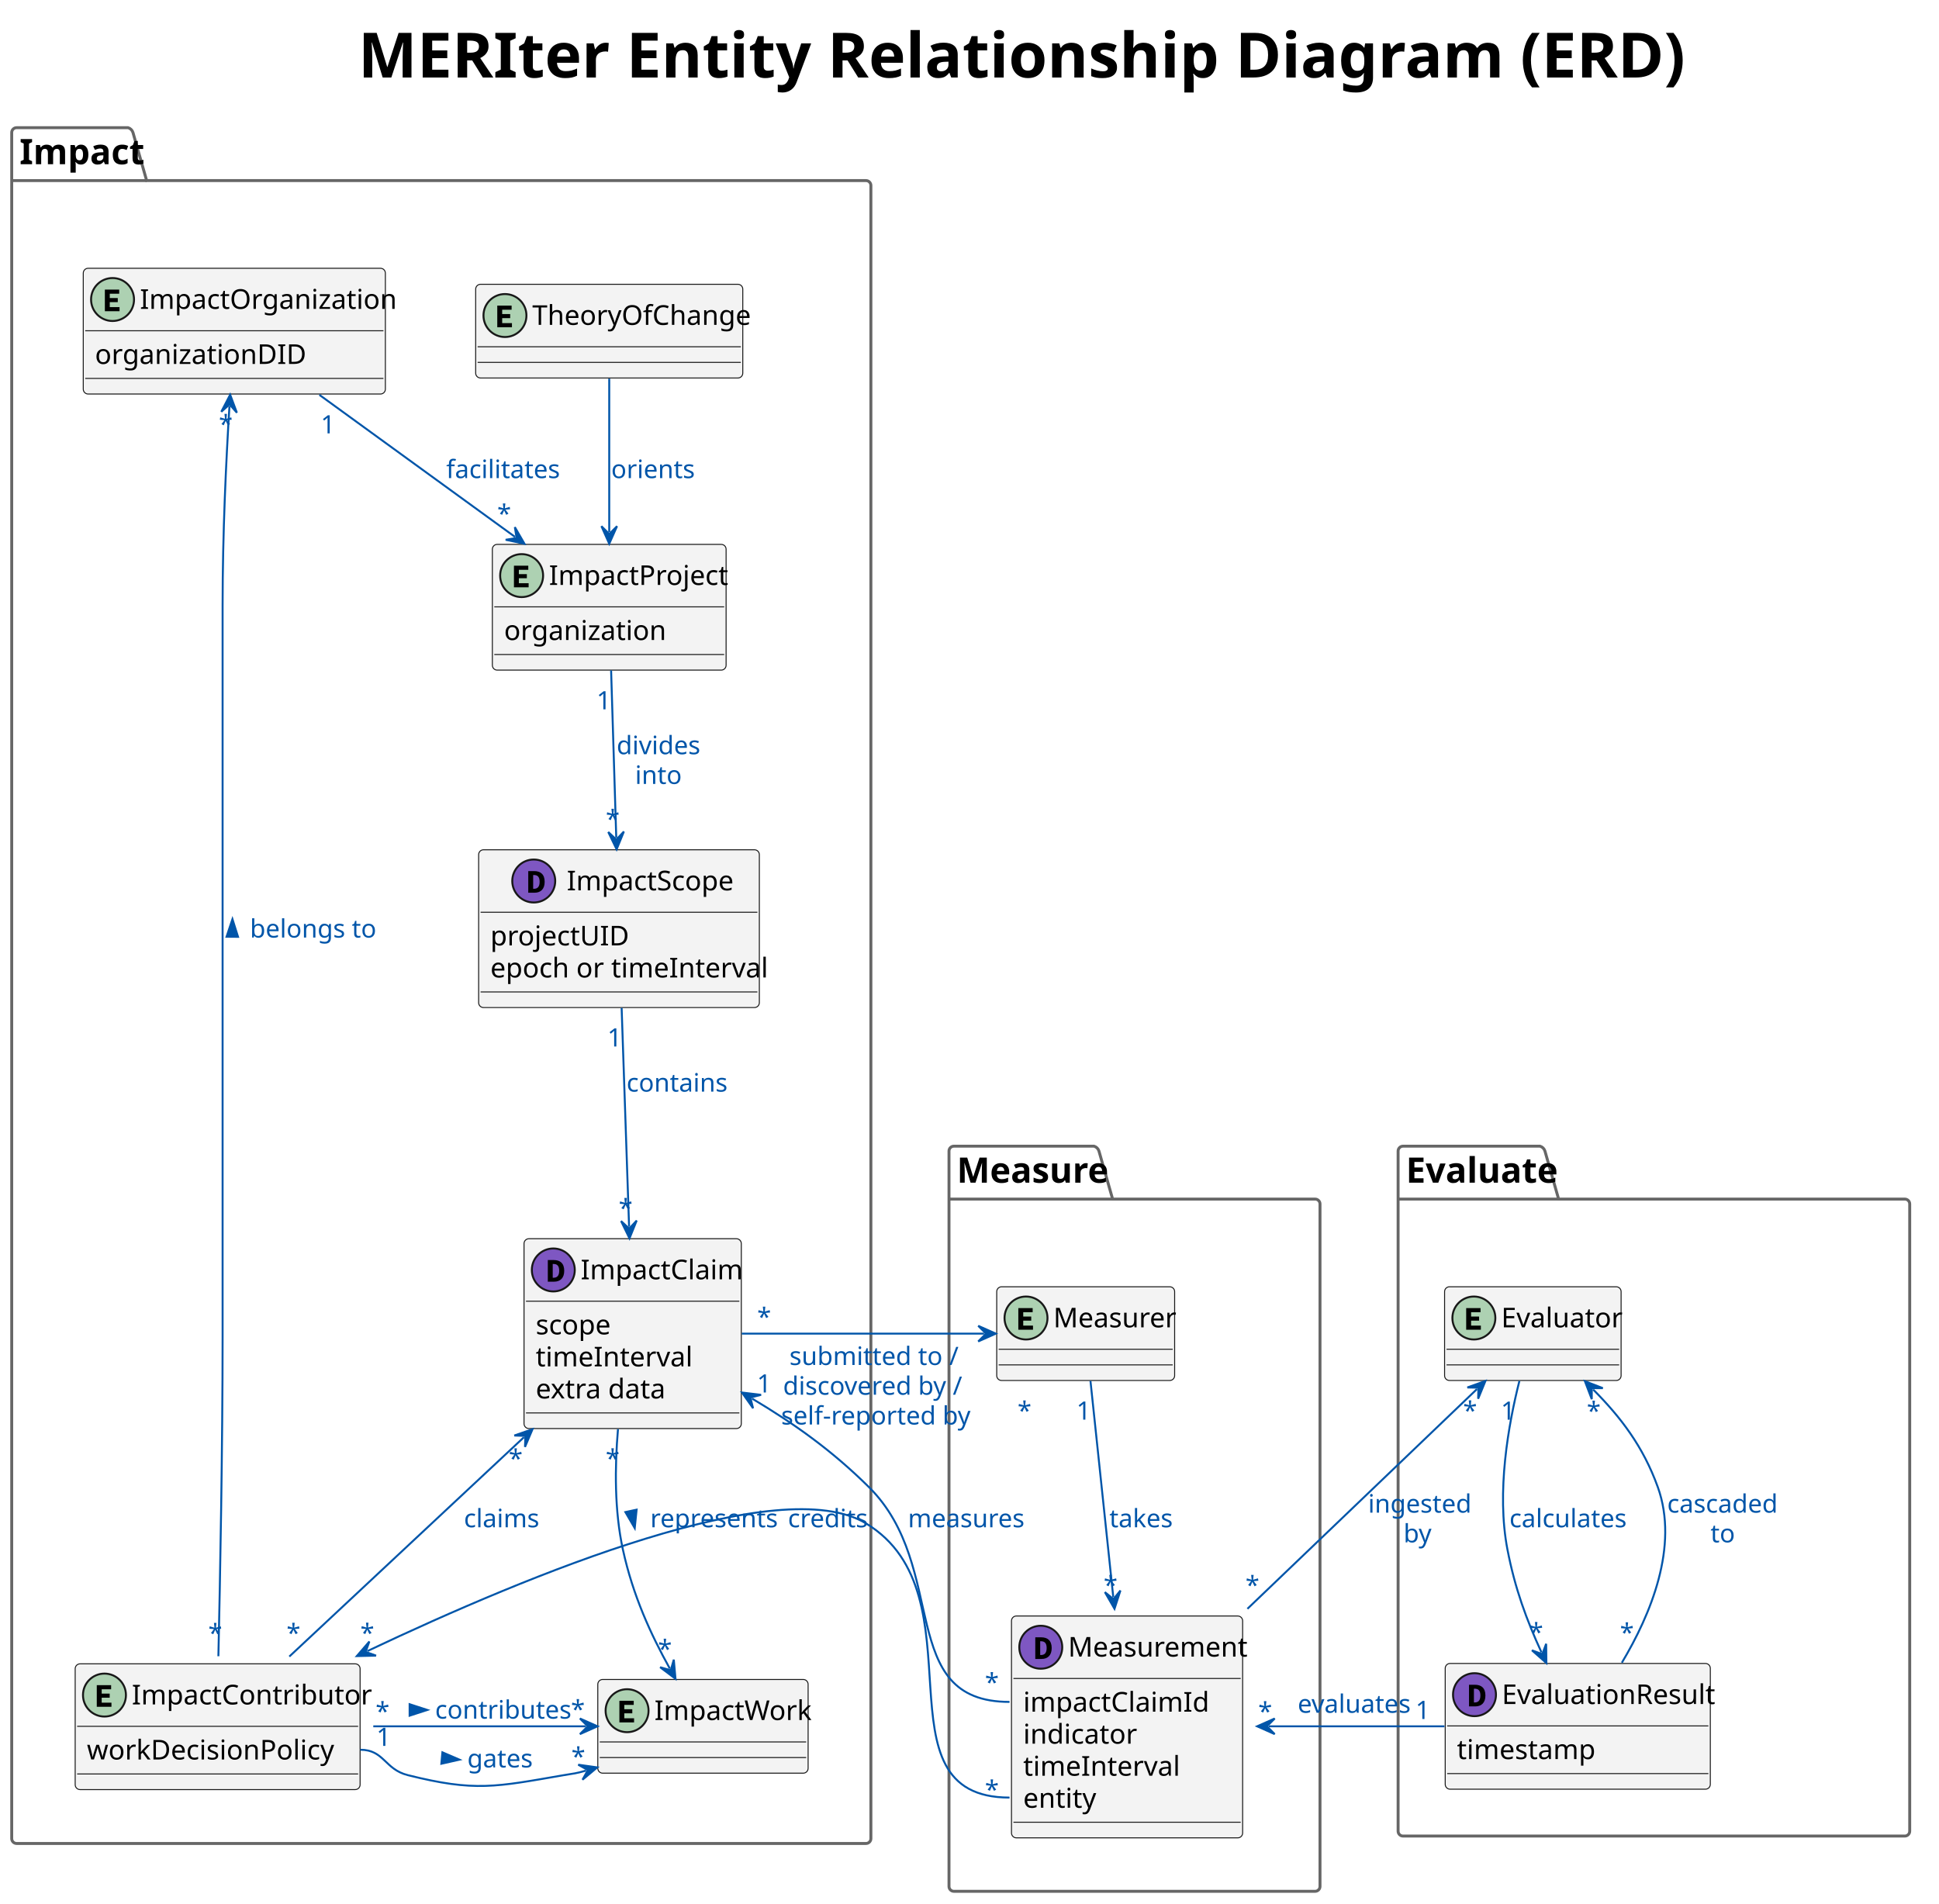
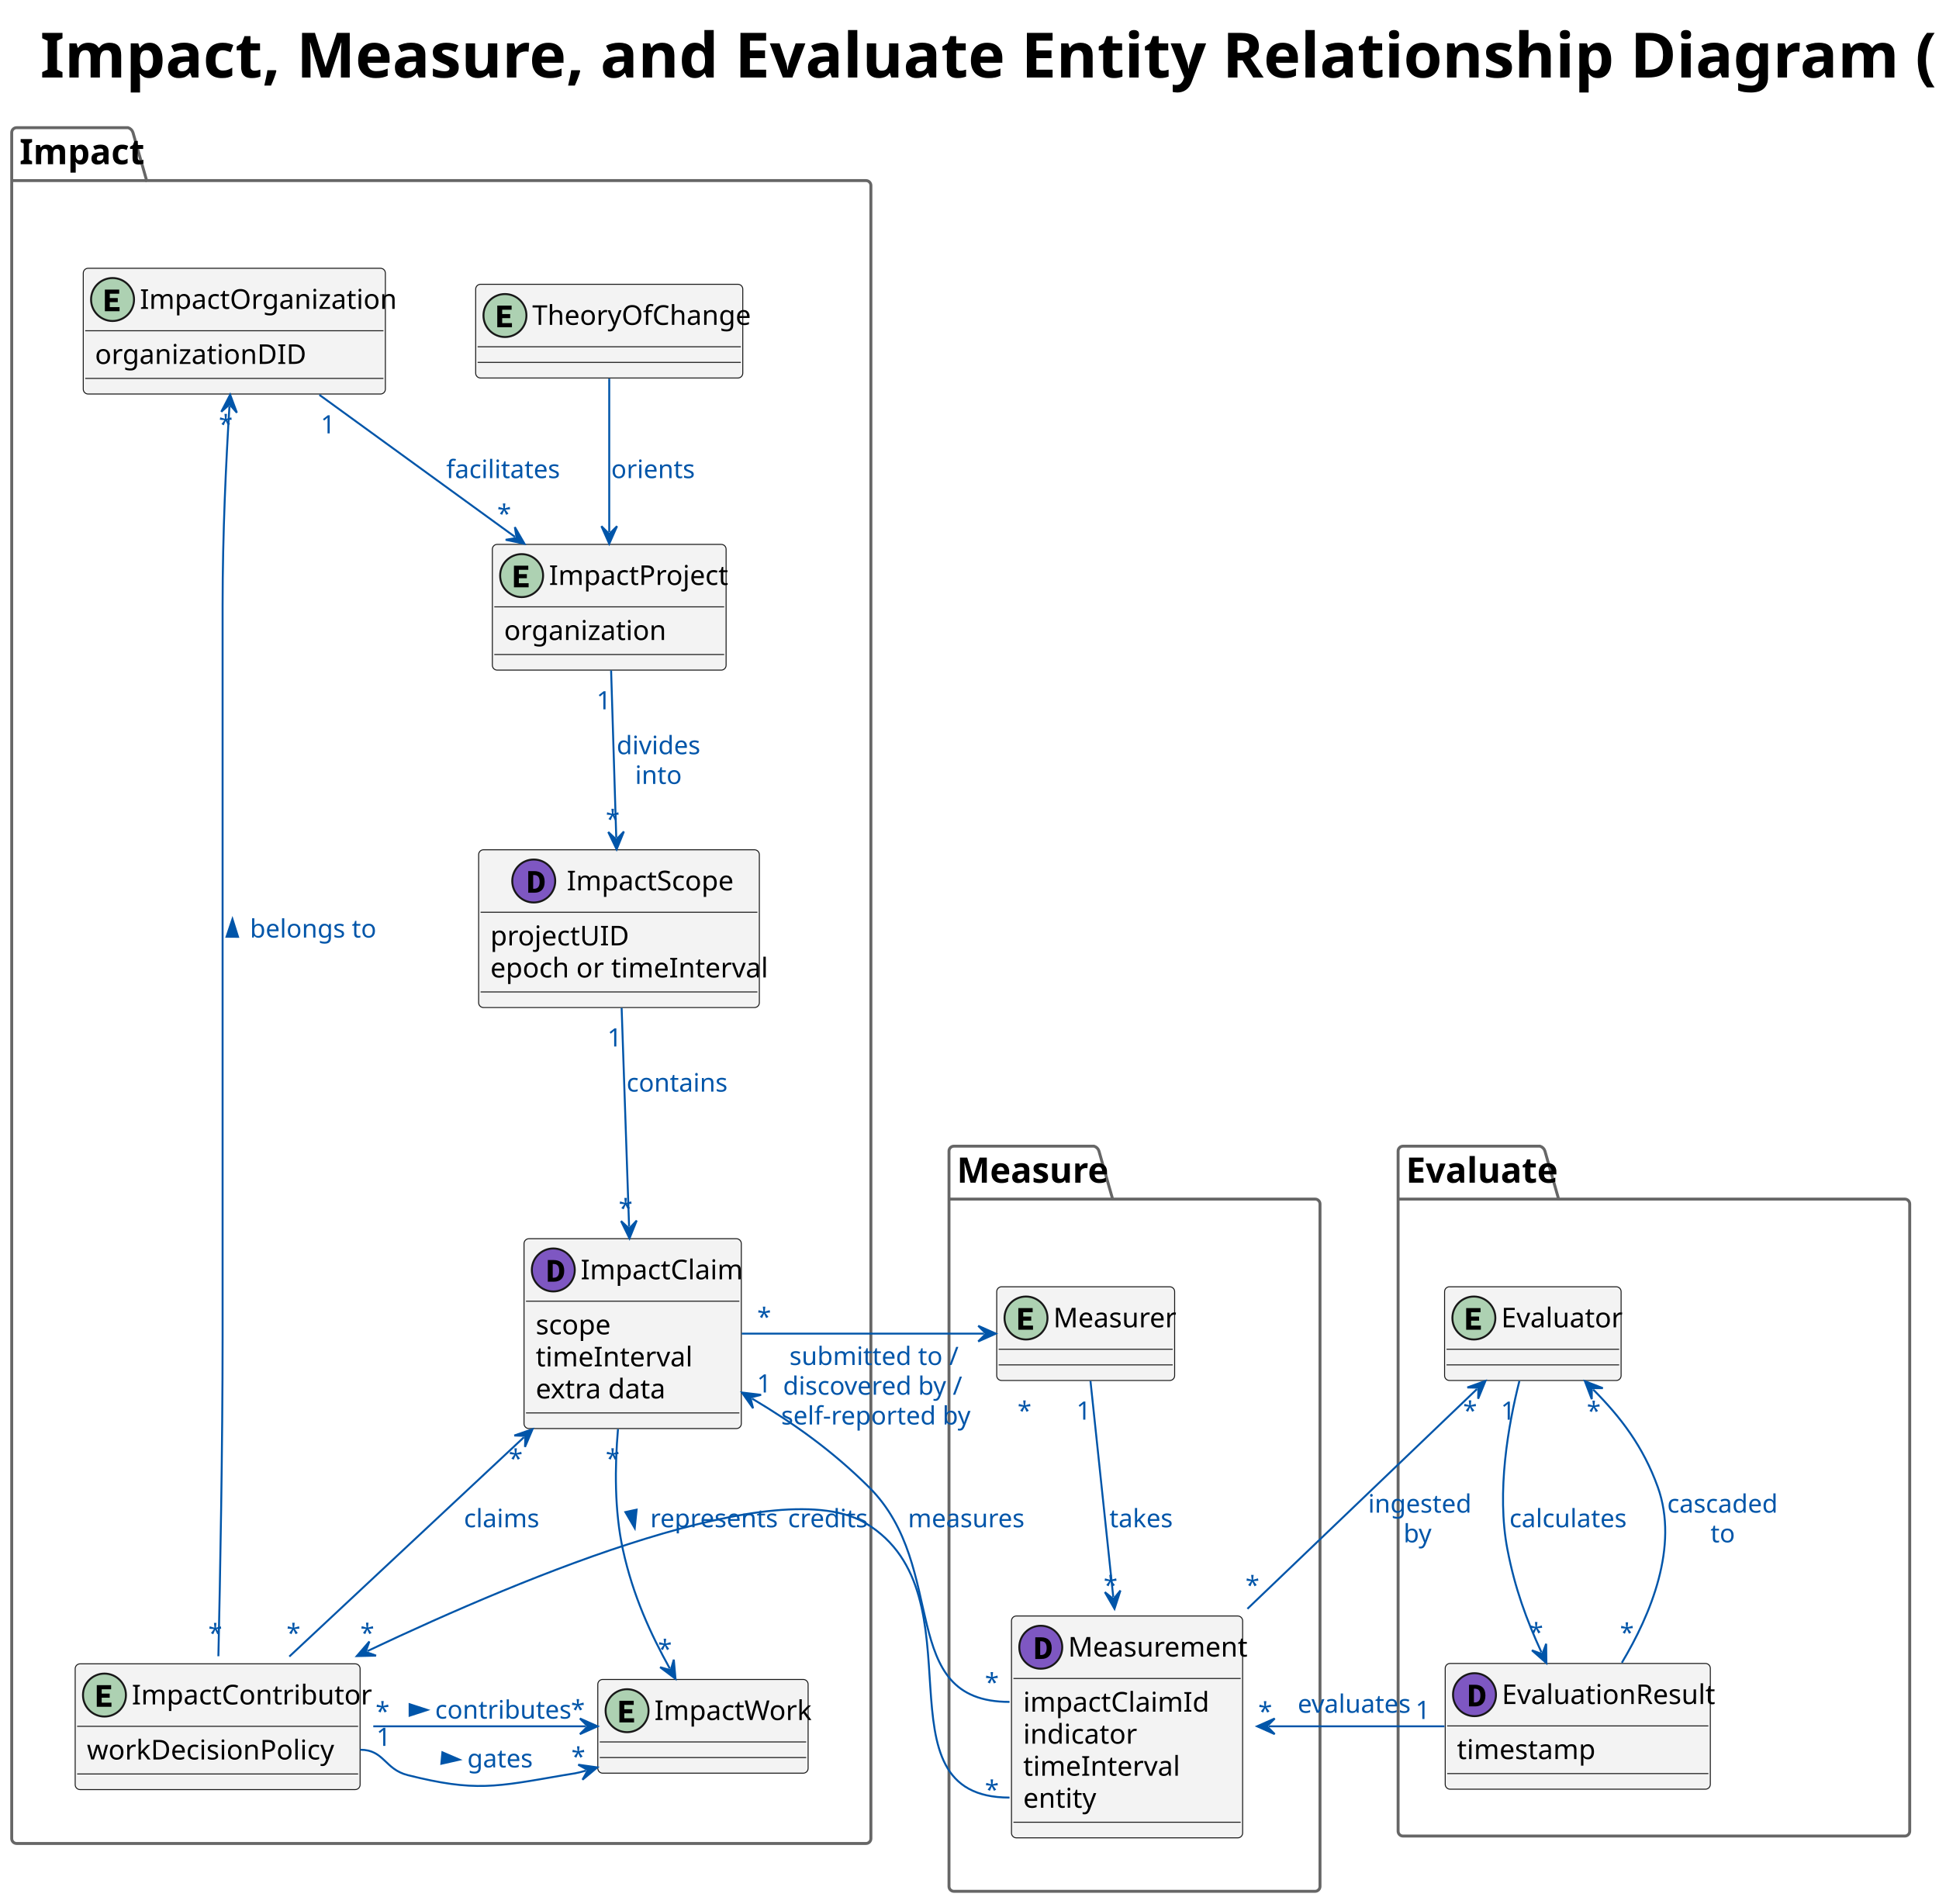
<svg xmlns="http://www.w3.org/2000/svg" xmlns:xlink="http://www.w3.org/1999/xlink" contentStyleType="text/css" data-diagram-type="CLASS" height="975px" preserveAspectRatio="none" style="width:993px;height:975px;background:#FFFFFF;" version="1.1" viewBox="0 0 993 975" width="993px" zoomAndPan="magnify">
  <defs />
  <g>
-     <g class="title" data-source-line="25">
-       <text fill="#000000" font-family="sans-serif" font-size="32" font-weight="bold" lengthAdjust="spacing" textLength="612.172" x="183.429" y="39.688">MERIter Entity Relationship Diagram (ERD)</text>
-     </g>
-     <g class="cluster" data-entity="Impact" data-source-line="94" data-uid="ent0002" id="cluster_Impact">
+     <g class="title" data-source-line="27">
+       <text fill="#000000" font-family="sans-serif" font-size="32" font-weight="bold" lengthAdjust="spacing" textLength="937.875" x="20.578" y="39.688">Impact, Measure, and Evaluate Entity Relationship Diagram (ERD)</text>
+     </g>
+     <g class="cluster" data-entity="Impact" data-source-line="96" data-uid="ent0002" id="cluster_Impact">
      <path d="M8.5,65.394 L65.601,65.394 A3.75,3.75 0 0 1 68.101,67.894 L75.101,92.488 L443.5,92.488 A2.5,2.5 0 0 1 446,94.988 L446,941.625 A2.5,2.5 0 0 1 443.5,944.125 L8.5,944.125 A2.5,2.5 0 0 1 6,941.625 L6,67.894 A2.5,2.5 0 0 1 8.5,65.394" fill="none" style="stroke:#666666;stroke-width:1.5;" />
      <line style="stroke:#666666;stroke-width:1.5;" x1="6" x2="75.101" y1="92.488" y2="92.488" />
      <text fill="#000000" font-family="sans-serif" font-size="18" font-weight="bold" lengthAdjust="spacing" textLength="56.101" x="10" y="84.094">Impact</text>
    </g>
-     <g class="cluster" data-entity="Measure" data-source-line="165" data-uid="ent0022" id="cluster_Measure">
+     <g class="cluster" data-entity="Measure" data-source-line="167" data-uid="ent0022" id="cluster_Measure">
      <path d="M488.5,587.014 L560.296,587.014 A3.75,3.75 0 0 1 562.796,589.514 L569.796,614.108 L673.5,614.108 A2.5,2.5 0 0 1 676,616.608 L676,966.125 A2.5,2.5 0 0 1 673.5,968.625 L488.5,968.625 A2.5,2.5 0 0 1 486,966.125 L486,589.514 A2.5,2.5 0 0 1 488.5,587.014" fill="none" style="stroke:#666666;stroke-width:1.5;" />
      <line style="stroke:#666666;stroke-width:1.5;" x1="486" x2="569.796" y1="614.108" y2="614.108" />
      <text fill="#000000" font-family="sans-serif" font-size="18" font-weight="bold" lengthAdjust="spacing" textLength="70.796" x="490" y="605.714">Measure</text>
    </g>
-     <g class="cluster" data-entity="Evaluate" data-source-line="193" data-uid="ent0026" id="cluster_Evaluate">
+     <g class="cluster" data-entity="Evaluate" data-source-line="195" data-uid="ent0026" id="cluster_Evaluate">
      <path d="M718.5,587.014 L788.696,587.014 A3.75,3.75 0 0 1 791.196,589.514 L798.196,614.108 L975.5,614.108 A2.5,2.5 0 0 1 978,616.608 L978,937.824 A2.5,2.5 0 0 1 975.5,940.324 L718.5,940.324 A2.5,2.5 0 0 1 716,937.824 L716,589.514 A2.5,2.5 0 0 1 718.5,587.014" fill="none" style="stroke:#666666;stroke-width:1.5;" />
      <line style="stroke:#666666;stroke-width:1.5;" x1="716" x2="798.196" y1="614.108" y2="614.108" />
      <text fill="#000000" font-family="sans-serif" font-size="18" font-weight="bold" lengthAdjust="spacing" textLength="69.196" x="720" y="605.714">Evaluate</text>
    </g>
-     <g class="entity" data-entity="TheoryOfChange" data-source-line="95" data-uid="ent0003" id="entity_TheoryOfChange">
+     <g class="entity" data-entity="TheoryOfChange" data-source-line="97" data-uid="ent0003" id="entity_TheoryOfChange">
      <a href="" target="_top" title="The TheoryOfChange is a framework that describes how and why desired changes are expected to happen in a particular context." xlink:actuate="onRequest" xlink:href="" xlink:show="new" xlink:title="The TheoryOfChange is a framework that describes how and why desired changes are expected to happen in a particular context." xlink:type="simple">
        <rect fill="#555555" fill-opacity="0.067" height="48" rx="2.5" ry="2.5" style="stroke:#181818;stroke-width:0.5;" width="136.795" x="243.6" y="145.595" />
        <ellipse cx="258.6" cy="161.595" fill="#ADD1B2" rx="11" ry="11" style="stroke:#181818;stroke-width:1;" />
        <path d="M254.662,167.595 L262.178,167.595 L262.178,165.485 L257.178,165.485 L257.178,162.938 L261.272,162.938 L261.272,160.845 L257.178,160.845 L257.178,158.626 L262.006,158.626 L262.006,156.516 L254.662,156.516 L254.662,167.595 Z " fill="#000000" />
        <text fill="#000000" font-family="sans-serif" font-size="14" lengthAdjust="spacing" textLength="104.795" x="272.6" y="166.38">TheoryOfChange</text>
        <line style="stroke:#181818;stroke-width:0.5;" x1="244.6" x2="379.395" y1="177.595" y2="177.595" />
        <line style="stroke:#181818;stroke-width:0.5;" x1="244.6" x2="379.395" y1="185.595" y2="185.595" />
      </a>
    </g>
-     <g class="entity" data-entity="ImpactOrganization" data-source-line="97" data-uid="ent0004" id="entity_ImpactOrganization">
+     <g class="entity" data-entity="ImpactOrganization" data-source-line="99" data-uid="ent0004" id="entity_ImpactOrganization">
      <a href="" target="_top" title="The ImpactOrganization is an entity that facilitates and oversees impact projects and their contributors." xlink:actuate="onRequest" xlink:href="" xlink:show="new" xlink:title="The ImpactOrganization is an entity that facilitates and oversees impact projects and their contributors." xlink:type="simple">
        <rect fill="#555555" fill-opacity="0.067" height="64.406" rx="2.5" ry="2.5" style="stroke:#181818;stroke-width:0.5;" width="154.719" x="42.64" y="137.394" />
        <ellipse cx="57.64" cy="153.394" fill="#ADD1B2" rx="11" ry="11" style="stroke:#181818;stroke-width:1;" />
        <path d="M53.703,159.394 L61.218,159.394 L61.218,157.285 L56.218,157.285 L56.218,154.738 L60.312,154.738 L60.312,152.644 L56.218,152.644 L56.218,150.426 L61.046,150.426 L61.046,148.316 L53.703,148.316 L53.703,159.394 Z " fill="#000000" />
        <text fill="#000000" font-family="sans-serif" font-size="14" lengthAdjust="spacing" textLength="122.719" x="71.64" y="158.18">ImpactOrganization</text>
        <line style="stroke:#181818;stroke-width:0.5;" x1="43.64" x2="196.359" y1="169.394" y2="169.394" />
        <text fill="#000000" font-family="sans-serif" font-size="14" lengthAdjust="spacing" textLength="99.784" x="48.64" y="186.383">organizationDID</text>
        <line style="stroke:#181818;stroke-width:0.5;" x1="43.64" x2="196.359" y1="193.801" y2="193.801" />
      </a>
    </g>
-     <g class="entity" data-entity="ImpactProject" data-source-line="102" data-uid="ent0005" id="entity_ImpactProject">
+     <g class="entity" data-entity="ImpactProject" data-source-line="104" data-uid="ent0005" id="entity_ImpactProject">
      <a href="" target="_top" title="The ImpactProject is a specific initiative aimed at creating measurable positive impact within defined scopes." xlink:actuate="onRequest" xlink:href="" xlink:show="new" xlink:title="The ImpactProject is a specific initiative aimed at creating measurable positive impact within defined scopes." xlink:type="simple">
        <rect fill="#555555" fill-opacity="0.067" height="64.406" rx="2.5" ry="2.5" style="stroke:#181818;stroke-width:0.5;" width="119.712" x="252.14" y="278.795" />
        <ellipse cx="267.14" cy="294.795" fill="#ADD1B2" rx="11" ry="11" style="stroke:#181818;stroke-width:1;" />
        <path d="M263.202,300.795 L270.718,300.795 L270.718,298.685 L265.718,298.685 L265.718,296.138 L269.812,296.138 L269.812,294.045 L265.718,294.045 L265.718,291.826 L270.546,291.826 L270.546,289.716 L263.202,289.716 L263.202,300.795 Z " fill="#000000" />
        <text fill="#000000" font-family="sans-serif" font-size="14" lengthAdjust="spacing" textLength="87.712" x="281.14" y="299.58">ImpactProject</text>
        <line style="stroke:#181818;stroke-width:0.5;" x1="253.14" x2="370.852" y1="310.795" y2="310.795" />
        <text fill="#000000" font-family="sans-serif" font-size="14" lengthAdjust="spacing" textLength="77.602" x="258.14" y="327.783">organization</text>
        <line style="stroke:#181818;stroke-width:0.5;" x1="253.14" x2="370.852" y1="335.201" y2="335.201" />
      </a>
    </g>
-     <g class="entity" data-entity="ImpactWork" data-source-line="107" data-uid="ent0006" id="entity_ImpactWork">
+     <g class="entity" data-entity="ImpactWork" data-source-line="109" data-uid="ent0006" id="entity_ImpactWork">
      <a href="" target="_top" title="The ImpactWork is the actual work performed by contributors that generates impact within a project." xlink:actuate="onRequest" xlink:href="" xlink:show="new" xlink:title="The ImpactWork is the actual work performed by contributors that generates impact within a project." xlink:type="simple">
        <rect fill="#555555" fill-opacity="0.067" height="48" rx="2.5" ry="2.5" style="stroke:#181818;stroke-width:0.5;" width="107.715" x="306.14" y="860.125" />
        <ellipse cx="321.14" cy="876.125" fill="#ADD1B2" rx="11" ry="11" style="stroke:#181818;stroke-width:1;" />
        <path d="M317.202,882.125 L324.718,882.125 L324.718,880.015 L319.718,880.015 L319.718,877.468 L323.812,877.468 L323.812,875.375 L319.718,875.375 L319.718,873.156 L324.546,873.156 L324.546,871.046 L317.202,871.046 L317.202,882.125 Z " fill="#000000" />
        <text fill="#000000" font-family="sans-serif" font-size="14" lengthAdjust="spacing" textLength="75.715" x="335.14" y="880.91">ImpactWork</text>
        <line style="stroke:#181818;stroke-width:0.5;" x1="307.14" x2="412.855" y1="892.125" y2="892.125" />
        <line style="stroke:#181818;stroke-width:0.5;" x1="307.14" x2="412.855" y1="900.125" y2="900.125" />
      </a>
    </g>
-     <g class="entity" data-entity="ImpactScope" data-source-line="108" data-uid="ent0007" id="entity_ImpactScope">
+     <g class="entity" data-entity="ImpactScope" data-source-line="110" data-uid="ent0007" id="entity_ImpactScope">
      <a href="" target="_top" title="The ImpactScope is a piece of structured data defining boundaries and timeframes for measuring impact within a project." xlink:actuate="onRequest" xlink:href="" xlink:show="new" xlink:title="The ImpactScope is a piece of structured data defining boundaries and timeframes for measuring impact within a project." xlink:type="simple">
        <rect fill="#555555" fill-opacity="0.067" height="80.812" rx="2.5" ry="2.5" style="stroke:#181818;stroke-width:0.5;" width="143.756" x="245.12" y="435.204" />
        <ellipse cx="273.339" cy="451.204" fill="#7E57C2" rx="11" ry="11" style="stroke:#181818;stroke-width:1;" />
        <path d="M270.527,457.204 L273.745,457.204 C276.824,457.204 278.933,455.423 278.933,451.611 C278.933,447.798 276.824,446.126 273.589,446.126 L270.527,446.126 L270.527,457.204 Z M273.042,455.189 L273.042,448.142 L273.449,448.142 C275.183,448.142 276.355,448.954 276.355,451.611 C276.355,454.267 275.183,455.189 273.449,455.189 L273.042,455.189 Z " fill="#000000" />
        <text fill="#000000" font-family="sans-serif" font-size="14" lengthAdjust="spacing" textLength="82.38" x="290.277" y="455.99">ImpactScope</text>
        <line style="stroke:#181818;stroke-width:0.5;" x1="246.12" x2="387.876" y1="467.204" y2="467.204" />
        <text fill="#000000" font-family="sans-serif" font-size="14" lengthAdjust="spacing" textLength="65.345" x="251.12" y="484.193">projectUID</text>
        <text fill="#000000" font-family="sans-serif" font-size="14" lengthAdjust="spacing" textLength="131.756" x="251.12" y="500.599">epoch or timeInterval</text>
        <line style="stroke:#181818;stroke-width:0.5;" x1="246.12" x2="387.876" y1="508.017" y2="508.017" />
      </a>
    </g>
-     <g class="entity" data-entity="ImpactClaim" data-source-line="126" data-uid="ent0008" id="entity_ImpactClaim">
+     <g class="entity" data-entity="ImpactClaim" data-source-line="128" data-uid="ent0008" id="entity_ImpactClaim">
      <a href="" target="_top" title="The ImpactClaim is a structured piece of data serving as a vehicle for ImpactContributor entities to group communicate outcomes to Measurers" xlink:actuate="onRequest" xlink:href="" xlink:show="new" xlink:title="The ImpactClaim is a structured piece of data serving as a vehicle for ImpactContributor entities to group communicate outcomes to Measurers" xlink:type="simple">
        <rect fill="#555555" fill-opacity="0.067" height="97.219" rx="2.5" ry="2.5" style="stroke:#181818;stroke-width:0.5;" width="111.283" x="268.36" y="634.404" />
        <ellipse cx="283.36" cy="650.404" fill="#7E57C2" rx="11" ry="11" style="stroke:#181818;stroke-width:1;" />
        <path d="M280.548,656.404 L283.766,656.404 C286.844,656.404 288.954,654.623 288.954,650.811 C288.954,646.998 286.844,645.326 283.61,645.326 L280.548,645.326 L280.548,656.404 Z M283.063,654.389 L283.063,647.342 L283.469,647.342 C285.204,647.342 286.376,648.154 286.376,650.811 C286.376,653.467 285.204,654.389 283.469,654.389 L283.063,654.389 Z " fill="#000000" />
        <text fill="#000000" font-family="sans-serif" font-size="14" lengthAdjust="spacing" textLength="79.283" x="297.36" y="655.19">ImpactClaim</text>
        <line style="stroke:#181818;stroke-width:0.5;" x1="269.36" x2="378.643" y1="666.404" y2="666.404" />
        <text fill="#000000" font-family="sans-serif" font-size="14" lengthAdjust="spacing" textLength="37.823" x="274.36" y="683.393">scope</text>
        <text fill="#000000" font-family="sans-serif" font-size="14" lengthAdjust="spacing" textLength="73.773" x="274.36" y="699.799">timeInterval</text>
        <text fill="#000000" font-family="sans-serif" font-size="14" lengthAdjust="spacing" textLength="62.487" x="274.36" y="716.205">extra data</text>
        <line style="stroke:#181818;stroke-width:0.5;" x1="269.36" x2="378.643" y1="723.623" y2="723.623" />
      </a>
    </g>
-     <g class="entity" data-entity="ImpactContributor" data-source-line="146" data-uid="ent0009" id="entity_ImpactContributor">
+     <g class="entity" data-entity="ImpactContributor" data-source-line="148" data-uid="ent0009" id="entity_ImpactContributor">
      <a href="" target="_top" title="The ImpactContributor is a human and/or digital entity that performs work and claims impact within projects." xlink:actuate="onRequest" xlink:href="" xlink:show="new" xlink:title="The ImpactContributor is a human and/or digital entity that performs work and claims impact within projects." xlink:type="simple">
        <rect fill="#555555" fill-opacity="0.067" height="64.406" rx="2.5" ry="2.5" style="stroke:#181818;stroke-width:0.5;" width="145.914" x="38.5" y="852.125" />
        <ellipse cx="53.5" cy="868.125" fill="#ADD1B2" rx="11" ry="11" style="stroke:#181818;stroke-width:1;" />
        <path d="M49.562,874.125 L57.078,874.125 L57.078,872.015 L52.078,872.015 L52.078,869.468 L56.172,869.468 L56.172,867.375 L52.078,867.375 L52.078,865.156 L56.906,865.156 L56.906,863.046 L49.562,863.046 L49.562,874.125 Z " fill="#000000" />
        <text fill="#000000" font-family="sans-serif" font-size="14" lengthAdjust="spacing" textLength="113.914" x="67.5" y="872.91">ImpactContributor</text>
        <line style="stroke:#181818;stroke-width:0.5;" x1="39.5" x2="183.414" y1="884.125" y2="884.125" />
        <text fill="#000000" font-family="sans-serif" font-size="14" lengthAdjust="spacing" textLength="121.611" x="44.5" y="901.113">workDecisionPolicy</text>
        <line style="stroke:#181818;stroke-width:0.5;" x1="39.5" x2="183.414" y1="908.531" y2="908.531" />
      </a>
    </g>
-     <g class="entity" data-entity="Measurement" data-source-line="166" data-uid="ent0023" id="entity_Measurement">
+     <g class="entity" data-entity="Measurement" data-source-line="168" data-uid="ent0023" id="entity_Measurement">
      <a href="" target="_top" title="The Measurement is a piece of structured data capturing specific indicators and metrics related to impact claims." xlink:actuate="onRequest" xlink:href="" xlink:show="new" xlink:title="The Measurement is a piece of structured data capturing specific indicators and metrics related to impact claims." xlink:type="simple">
        <rect fill="#555555" fill-opacity="0.067" height="113.625" rx="2.5" ry="2.5" style="stroke:#181818;stroke-width:0.5;" width="118.386" x="518" y="827.625" />
        <ellipse cx="533" cy="843.625" fill="#7E57C2" rx="11" ry="11" style="stroke:#181818;stroke-width:1;" />
        <path d="M530.188,849.625 L533.406,849.625 C536.484,849.625 538.594,847.843 538.594,844.031 C538.594,840.218 536.484,838.546 533.25,838.546 L530.188,838.546 L530.188,849.625 Z M532.703,847.609 L532.703,840.562 L533.109,840.562 C534.844,840.562 536.016,841.375 536.016,844.031 C536.016,846.687 534.844,847.609 533.109,847.609 L532.703,847.609 Z " fill="#000000" />
        <text fill="#000000" font-family="sans-serif" font-size="14" lengthAdjust="spacing" textLength="86.386" x="547" y="848.41">Measurement</text>
        <line style="stroke:#181818;stroke-width:0.5;" x1="519" x2="635.386" y1="859.625" y2="859.625" />
        <text fill="#000000" font-family="sans-serif" font-size="14" lengthAdjust="spacing" textLength="90.583" x="524" y="876.613">impactClaimId</text>
        <text fill="#000000" font-family="sans-serif" font-size="14" lengthAdjust="spacing" textLength="54.688" x="524" y="893.019">indicator</text>
        <text fill="#000000" font-family="sans-serif" font-size="14" lengthAdjust="spacing" textLength="73.773" x="524" y="909.425">timeInterval</text>
        <text fill="#000000" font-family="sans-serif" font-size="14" lengthAdjust="spacing" textLength="34.344" x="524" y="925.832">entity</text>
        <line style="stroke:#181818;stroke-width:0.5;" x1="519" x2="635.386" y1="933.25" y2="933.25" />
      </a>
    </g>
-     <g class="entity" data-entity="Measurer" data-source-line="186" data-uid="ent0024" id="entity_Measurer">
+     <g class="entity" data-entity="Measurer" data-source-line="188" data-uid="ent0024" id="entity_Measurer">
      <a href="" target="_top" title="The Measurer is a human and/or digital entity responsible for taking measurements of impact claims and outcomes." xlink:actuate="onRequest" xlink:href="" xlink:show="new" xlink:title="The Measurer is a human and/or digital entity responsible for taking measurements of impact claims and outcomes." xlink:type="simple">
        <rect fill="#555555" fill-opacity="0.067" height="48" rx="2.5" ry="2.5" style="stroke:#181818;stroke-width:0.5;" width="91.117" x="510.44" y="659.014" />
        <ellipse cx="525.44" cy="675.014" fill="#ADD1B2" rx="11" ry="11" style="stroke:#181818;stroke-width:1;" />
        <path d="M521.503,681.014 L529.018,681.014 L529.018,678.905 L524.018,678.905 L524.018,676.358 L528.112,676.358 L528.112,674.264 L524.018,674.264 L524.018,672.046 L528.846,672.046 L528.846,669.936 L521.503,669.936 L521.503,681.014 Z " fill="#000000" />
        <text fill="#000000" font-family="sans-serif" font-size="14" lengthAdjust="spacing" textLength="59.117" x="539.44" y="679.8">Measurer</text>
        <line style="stroke:#181818;stroke-width:0.5;" x1="511.44" x2="600.557" y1="691.014" y2="691.014" />
        <line style="stroke:#181818;stroke-width:0.5;" x1="511.44" x2="600.557" y1="699.014" y2="699.014" />
      </a>
    </g>
-     <g class="entity" data-entity="EvaluationResult" data-source-line="194" data-uid="ent0027" id="entity_EvaluationResult">
+     <g class="entity" data-entity="EvaluationResult" data-source-line="196" data-uid="ent0027" id="entity_EvaluationResult">
      <a href="" target="_top" title="The EvaluationResult is a piece of structured data describing the output of an Evaluator running an evaluation." xlink:actuate="onRequest" xlink:href="" xlink:show="new" xlink:title="The EvaluationResult is a piece of structured data describing the output of an Evaluator running an evaluation." xlink:type="simple">
        <rect fill="#555555" fill-opacity="0.067" height="64.406" rx="2.5" ry="2.5" style="stroke:#181818;stroke-width:0.5;" width="135.769" x="740.12" y="851.924" />
        <ellipse cx="755.12" cy="867.924" fill="#7E57C2" rx="11" ry="11" style="stroke:#181818;stroke-width:1;" />
        <path d="M752.308,873.924 L755.526,873.924 C758.604,873.924 760.714,872.143 760.714,868.331 C760.714,864.518 758.604,862.846 755.37,862.846 L752.308,862.846 L752.308,873.924 Z M754.823,871.909 L754.823,864.862 L755.229,864.862 C756.964,864.862 758.136,865.674 758.136,868.331 C758.136,870.987 756.964,871.909 755.229,871.909 L754.823,871.909 Z " fill="#000000" />
        <text fill="#000000" font-family="sans-serif" font-size="14" lengthAdjust="spacing" textLength="103.769" x="769.12" y="872.71">EvaluationResult</text>
        <line style="stroke:#181818;stroke-width:0.5;" x1="741.12" x2="874.889" y1="883.924" y2="883.924" />
        <text fill="#000000" font-family="sans-serif" font-size="14" lengthAdjust="spacing" textLength="67.245" x="746.12" y="900.913">timestamp</text>
        <line style="stroke:#181818;stroke-width:0.5;" x1="741.12" x2="874.889" y1="908.331" y2="908.331" />
      </a>
    </g>
-     <g class="entity" data-entity="Evaluator" data-source-line="199" data-uid="ent0028" id="entity_Evaluator">
+     <g class="entity" data-entity="Evaluator" data-source-line="201" data-uid="ent0028" id="entity_Evaluator">
      <a href="" target="_top" title="The Evaluator is a human and/or digital entity responsible for evaluating measurements and (optionally) other evaluations, and outputting evaluation results." xlink:actuate="onRequest" xlink:href="" xlink:show="new" xlink:title="The Evaluator is a human and/or digital entity responsible for evaluating measurements and (optionally) other evaluations, and outputting evaluation results." xlink:type="simple">
        <rect fill="#555555" fill-opacity="0.067" height="48" rx="2.5" ry="2.5" style="stroke:#181818;stroke-width:0.5;" width="90.399" x="739.8" y="659.014" />
        <ellipse cx="754.8" cy="675.014" fill="#ADD1B2" rx="11" ry="11" style="stroke:#181818;stroke-width:1;" />
        <path d="M750.862,681.014 L758.378,681.014 L758.378,678.905 L753.378,678.905 L753.378,676.358 L757.472,676.358 L757.472,674.264 L753.378,674.264 L753.378,672.046 L758.206,672.046 L758.206,669.936 L750.862,669.936 L750.862,681.014 Z " fill="#000000" />
        <text fill="#000000" font-family="sans-serif" font-size="14" lengthAdjust="spacing" textLength="58.399" x="768.8" y="679.8">Evaluator</text>
        <line style="stroke:#181818;stroke-width:0.5;" x1="740.8" x2="829.199" y1="691.014" y2="691.014" />
        <line style="stroke:#181818;stroke-width:0.5;" x1="740.8" x2="829.199" y1="699.014" y2="699.014" />
      </a>
    </g>
-     <g class="link" data-entity-1="TheoryOfChange" data-entity-2="ImpactProject" data-source-line="152" data-uid="lnk10" id="link_TheoryOfChange_ImpactProject">
-       <path codeLine="152" d="M312,193.924 C312,217.105 312,246.794 312,272.485" fill="none" id="TheoryOfChange-to-ImpactProject" style="stroke:#0055A9;stroke-width:1;" />
+     <g class="link" data-entity-1="TheoryOfChange" data-entity-2="ImpactProject" data-source-line="154" data-uid="lnk10" id="link_TheoryOfChange_ImpactProject">
+       <path codeLine="154" d="M312,193.924 C312,217.105 312,246.794 312,272.485" fill="none" id="TheoryOfChange-to-ImpactProject" style="stroke:#0055A9;stroke-width:1;" />
      <polygon fill="#0055A9" points="312,278.485,316,269.485,312,273.485,308,269.485,312,278.485" style="stroke:#0055A9;stroke-width:1;" />
      <text fill="#0055A9" font-family="sans-serif" font-size="13" lengthAdjust="spacing" textLength="40.016" x="313" y="244.855">orients</text>
    </g>
-     <g class="link" data-entity-1="ImpactOrganization" data-entity-2="ImpactProject" data-source-line="153" data-uid="lnk11" id="link_ImpactOrganization_ImpactProject">
-       <path codeLine="153" d="M163.57,202.225 C194.99,225.044 232.365,252.179 263.745,274.969" fill="none" id="ImpactOrganization-to-ImpactProject" style="stroke:#0055A9;stroke-width:1;" />
+     <g class="link" data-entity-1="ImpactOrganization" data-entity-2="ImpactProject" data-source-line="155" data-uid="lnk11" id="link_ImpactOrganization_ImpactProject">
+       <path codeLine="155" d="M163.57,202.225 C194.99,225.044 232.365,252.179 263.745,274.969" fill="none" id="ImpactOrganization-to-ImpactProject" style="stroke:#0055A9;stroke-width:1;" />
      <polygon fill="#0055A9" points="268.6,278.495,263.668,269.969,264.554,275.556,258.967,276.442,268.6,278.495" style="stroke:#0055A9;stroke-width:1;" />
      <text fill="#0055A9" font-family="sans-serif" font-size="13" lengthAdjust="spacing" textLength="57.059" x="228.5" y="244.855">facilitates</text>
      <text fill="#0055A9" font-family="sans-serif" font-size="13" lengthAdjust="spacing" textLength="7.306" x="164.238" y="221.957">1</text>
      <text fill="#0055A9" font-family="sans-serif" font-size="13" lengthAdjust="spacing" textLength="5.599" x="254.623" y="267.702">*</text>
    </g>
-     <g class="link" data-entity-1="ImpactProject" data-entity-2="ImpactScope" data-source-line="154" data-uid="lnk12" id="link_ImpactProject_ImpactScope">
-       <path codeLine="154" d="M312.96,343.354 C313.77,369.474 314.737,400.817 315.597,428.997" fill="none" id="ImpactProject-to-ImpactScope" style="stroke:#0055A9;stroke-width:1;" />
+     <g class="link" data-entity-1="ImpactProject" data-entity-2="ImpactScope" data-source-line="156" data-uid="lnk12" id="link_ImpactProject_ImpactScope">
+       <path codeLine="156" d="M312.96,343.354 C313.77,369.474 314.737,400.817 315.597,428.997" fill="none" id="ImpactProject-to-ImpactScope" style="stroke:#0055A9;stroke-width:1;" />
      <polygon fill="#0055A9" points="315.78,434.995,319.504,425.877,315.627,429.997,311.507,426.121,315.78,434.995" style="stroke:#0055A9;stroke-width:1;" />
      <text fill="#0055A9" font-family="sans-serif" font-size="13" lengthAdjust="spacing" textLength="40.885" x="315.8" y="386.265">divides</text>
      <text fill="#0055A9" font-family="sans-serif" font-size="13" lengthAdjust="spacing" textLength="22.007" x="325.239" y="401.5">into</text>
      <text fill="#0055A9" font-family="sans-serif" font-size="13" lengthAdjust="spacing" textLength="7.306" x="305.491" y="363.285">1</text>
      <text fill="#0055A9" font-family="sans-serif" font-size="13" lengthAdjust="spacing" textLength="5.599" x="310.214" y="424.105">*</text>
    </g>
-     <g class="link" data-entity-1="ImpactScope" data-entity-2="ImpactClaim" data-source-line="155" data-uid="lnk13" id="link_ImpactScope_ImpactClaim">
-       <path codeLine="155" d="M318.35,516.215 C319.5,549.904 320.946,592.388 322.166,628.228" fill="none" id="ImpactScope-to-ImpactClaim" style="stroke:#0055A9;stroke-width:1;" />
+     <g class="link" data-entity-1="ImpactScope" data-entity-2="ImpactClaim" data-source-line="157" data-uid="lnk13" id="link_ImpactScope_ImpactClaim">
+       <path codeLine="157" d="M318.35,516.215 C319.5,549.904 320.946,592.388 322.166,628.228" fill="none" id="ImpactScope-to-ImpactClaim" style="stroke:#0055A9;stroke-width:1;" />
      <polygon fill="#0055A9" points="322.37,634.225,326.062,625.094,322.2,629.227,318.066,625.366,322.37,634.225" style="stroke:#0055A9;stroke-width:1;" />
      <text fill="#0055A9" font-family="sans-serif" font-size="13" lengthAdjust="spacing" textLength="49.772" x="320.87" y="559.075">contains</text>
      <text fill="#0055A9" font-family="sans-serif" font-size="13" lengthAdjust="spacing" textLength="7.306" x="311.032" y="535.96">1</text>
      <text fill="#0055A9" font-family="sans-serif" font-size="13" lengthAdjust="spacing" textLength="5.599" x="316.831" y="623.386">*</text>
    </g>
-     <g class="link" data-entity-1="ImpactClaim" data-entity-2="ImpactContributor" data-source-line="156" data-uid="lnk15" id="link_ImpactClaim_ImpactContributor">
-       <path codeLine="156" d="M268.327,736.062 C229.917,771.962 182.66,816.144 148.17,848.385" fill="none" id="ImpactClaim-backto-ImpactContributor" style="stroke:#0055A9;stroke-width:1;" />
+     <g class="link" data-entity-1="ImpactClaim" data-entity-2="ImpactContributor" data-source-line="158" data-uid="lnk15" id="link_ImpactClaim_ImpactContributor">
+       <path codeLine="158" d="M268.327,736.062 C229.917,771.962 182.66,816.144 148.17,848.385" fill="none" id="ImpactClaim-backto-ImpactContributor" style="stroke:#0055A9;stroke-width:1;" />
      <polygon fill="#0055A9" points="272.71,731.965,263.404,735.188,269.057,735.379,268.866,741.032,272.71,731.965" style="stroke:#0055A9;stroke-width:1;" />
      <text fill="#0055A9" font-family="sans-serif" font-size="13" lengthAdjust="spacing" textLength="38.308" x="237.58" y="782.185">claims</text>
      <text fill="#0055A9" font-family="sans-serif" font-size="13" lengthAdjust="spacing" textLength="5.599" x="260.522" y="751.626">*</text>
      <text fill="#0055A9" font-family="sans-serif" font-size="13" lengthAdjust="spacing" textLength="5.599" x="146.729" y="840.977">*</text>
    </g>
-     <g class="link" data-entity-1="ImpactContributor" data-entity-2="ImpactWork" data-source-line="157" data-uid="lnk16" id="link_ImpactContributor_ImpactWork">
-       <path codeLine="157" d="M191.17,884.125 C228.71,884.125 266.54,884.125 299.99,884.125" fill="none" id="ImpactContributor-to-ImpactWork" style="stroke:#0055A9;stroke-width:1;" />
+     <g class="link" data-entity-1="ImpactContributor" data-entity-2="ImpactWork" data-source-line="159" data-uid="lnk16" id="link_ImpactContributor_ImpactWork">
+       <path codeLine="159" d="M191.17,884.125 C228.71,884.125 266.54,884.125 299.99,884.125" fill="none" id="ImpactContributor-to-ImpactWork" style="stroke:#0055A9;stroke-width:1;" />
      <polygon fill="#0055A9" points="305.99,884.125,296.99,880.125,300.99,884.125,296.99,888.125,305.99,884.125" style="stroke:#0055A9;stroke-width:1;" />
      <polygon fill="#0055A9" points="218.82,875.742,209.775,872.803,209.775,878.681,218.82,875.742" style="stroke:#0055A9;stroke-width:1;" />
      <text fill="#0055A9" font-family="sans-serif" font-size="13" lengthAdjust="spacing" textLength="65.54" x="222.82" y="880.185">contributes</text>
      <text fill="#0055A9" font-family="sans-serif" font-size="13" lengthAdjust="spacing" textLength="5.599" x="192.33" y="881.078">*</text>
      <text fill="#0055A9" font-family="sans-serif" font-size="13" lengthAdjust="spacing" textLength="5.599" x="292.383" y="880.055">*</text>
    </g>
-     <g class="link" data-entity-1="ImpactWork" data-entity-2="ImpactContributor" data-source-line="158" data-uid="lnk18" id="link_ImpactWork_ImpactContributor">
-       <path codeLine="158" d="M300.099,906.808 C294.409,908.428 294.43,908.154 288.82,909.125 C253.78,915.174 243.31,917.764 208.82,909.125 C196.93,906.144 196.76,896.125 184.5,896.125" fill="none" id="ImpactWork-backto-ImpactContributor" style="stroke:#0055A9;stroke-width:1;" />
+     <g class="link" data-entity-1="ImpactWork" data-entity-2="ImpactContributor" data-source-line="160" data-uid="lnk18" id="link_ImpactWork_ImpactContributor">
+       <path codeLine="160" d="M300.099,906.808 C294.409,908.428 294.43,908.154 288.82,909.125 C253.78,915.174 243.31,917.764 208.82,909.125 C196.93,906.144 196.76,896.125 184.5,896.125" fill="none" id="ImpactWork-backto-ImpactContributor" style="stroke:#0055A9;stroke-width:1;" />
      <polygon fill="#0055A9" points="305.87,905.164,296.119,903.782,301.061,906.534,298.309,911.476,305.87,905.164" style="stroke:#0055A9;stroke-width:1;" />
      <polygon fill="#0055A9" points="235.299,901.202,226.562,897.443,226.022,903.296,235.299,901.202" style="stroke:#0055A9;stroke-width:1;" />
      <text fill="#0055A9" font-family="sans-serif" font-size="13" lengthAdjust="spacing" textLength="32.227" x="239.32" y="905.185">gates</text>
      <text fill="#0055A9" font-family="sans-serif" font-size="13" lengthAdjust="spacing" textLength="5.599" x="292.597" y="904.231">*</text>
      <text fill="#0055A9" font-family="sans-serif" font-size="13" lengthAdjust="spacing" textLength="7.306" x="192.746" y="894.151">1</text>
    </g>
-     <g class="link" data-entity-1="ImpactClaim" data-entity-2="ImpactWork" data-source-line="159" data-uid="lnk19" id="link_ImpactClaim_ImpactWork">
-       <path codeLine="159" d="M316.48,731.944 C314.82,751.294 314.66,773.715 319,793.625 C324.17,817.335 333.31,837.037 343.02,854.547" fill="none" id="ImpactClaim-to-ImpactWork" style="stroke:#0055A9;stroke-width:1;" />
+     <g class="link" data-entity-1="ImpactClaim" data-entity-2="ImpactWork" data-source-line="161" data-uid="lnk19" id="link_ImpactClaim_ImpactWork">
+       <path codeLine="161" d="M316.48,731.944 C314.82,751.294 314.66,773.715 319,793.625 C324.17,817.335 333.31,837.037 343.02,854.547" fill="none" id="ImpactClaim-to-ImpactWork" style="stroke:#0055A9;stroke-width:1;" />
      <polygon fill="#0055A9" points="345.93,859.794,345.063,849.984,343.505,855.422,338.067,853.864,345.93,859.794" style="stroke:#0055A9;stroke-width:1;" />
      <polygon fill="#0055A9" points="325.058,782.629,326.017,773.166,320.272,774.41,325.058,782.629" style="stroke:#0055A9;stroke-width:1;" />
      <text fill="#0055A9" font-family="sans-serif" font-size="13" lengthAdjust="spacing" textLength="61.642" x="333" y="782.185">represents</text>
      <text fill="#0055A9" font-family="sans-serif" font-size="13" lengthAdjust="spacing" textLength="5.599" x="310.174" y="751.604">*</text>
      <text fill="#0055A9" font-family="sans-serif" font-size="13" lengthAdjust="spacing" textLength="5.599" x="336.965" y="849.125">*</text>
    </g>
-     <g class="link" data-entity-1="ImpactOrganization" data-entity-2="ImpactContributor" data-source-line="160" data-uid="lnk21" id="link_ImpactOrganization_ImpactContributor">
-       <path codeLine="160" d="M117.503,208.123 C115.773,236.373 114,272.935 114,310.005 C114,310.005 114,310.005 114,684.014 C114,741.574 112.73,808.485 111.84,848.235" fill="none" id="ImpactOrganization-backto-ImpactContributor" style="stroke:#0055A9;stroke-width:1;" />
+     <g class="link" data-entity-1="ImpactOrganization" data-entity-2="ImpactContributor" data-source-line="162" data-uid="lnk21" id="link_ImpactOrganization_ImpactContributor">
+       <path codeLine="162" d="M117.503,208.123 C115.773,236.373 114,272.935 114,310.005 C114,310.005 114,310.005 114,684.014 C114,741.574 112.73,808.485 111.84,848.235" fill="none" id="ImpactOrganization-backto-ImpactContributor" style="stroke:#0055A9;stroke-width:1;" />
      <polygon fill="#0055A9" points="117.87,202.135,113.327,210.873,117.564,207.125,121.312,211.362,117.87,202.135" style="stroke:#0055A9;stroke-width:1;" />
      <polygon fill="#0055A9" points="119.044,470.722,116.025,479.741,121.903,479.793,119.044,470.722" style="stroke:#0055A9;stroke-width:1;" />
      <text fill="#0055A9" font-family="sans-serif" font-size="13" lengthAdjust="spacing" textLength="60.849" x="128" y="480.165">belongs to</text>
      <text fill="#0055A9" font-family="sans-serif" font-size="13" lengthAdjust="spacing" textLength="5.599" x="112.045" y="221.849">*</text>
      <text fill="#0055A9" font-family="sans-serif" font-size="13" lengthAdjust="spacing" textLength="5.599" x="106.661" y="841.015">*</text>
    </g>
-     <g class="link" data-entity-1="Measurer" data-entity-2="Measurement" data-source-line="188" data-uid="lnk25" id="link_Measurer_Measurement">
-       <path codeLine="188" d="M558.45,707.245 C561.45,735.664 566,778.838 570.13,817.978" fill="none" id="Measurer-to-Measurement" style="stroke:#0055A9;stroke-width:1;" />
+     <g class="link" data-entity-1="Measurer" data-entity-2="Measurement" data-source-line="190" data-uid="lnk25" id="link_Measurer_Measurement">
+       <path codeLine="190" d="M558.45,707.245 C561.45,735.664 566,778.838 570.13,817.978" fill="none" id="Measurer-to-Measurement" style="stroke:#0055A9;stroke-width:1;" />
      <polygon fill="#0055A9" points="570.76,823.944,573.793,814.574,570.235,818.972,565.838,815.414,570.76,823.944" style="stroke:#0055A9;stroke-width:1;" />
      <text fill="#0055A9" font-family="sans-serif" font-size="13" lengthAdjust="spacing" textLength="31.516" x="568.13" y="782.185">takes</text>
      <text fill="#0055A9" font-family="sans-serif" font-size="13" lengthAdjust="spacing" textLength="7.306" x="551.232" y="727.068">1</text>
      <text fill="#0055A9" font-family="sans-serif" font-size="13" lengthAdjust="spacing" textLength="5.599" x="565.18" y="816.445">*</text>
    </g>
-     <g class="link" data-entity-1="Evaluator" data-entity-2="EvaluationResult" data-source-line="201" data-uid="lnk29" id="link_Evaluator_EvaluationResult">
-       <path codeLine="201" d="M778.11,707.264 C772.47,729.554 766.28,764.085 772,793.625 C775.88,813.684 781.738,829.501 789.428,846.261" fill="none" id="Evaluator-to-EvaluationResult" style="stroke:#0055A9;stroke-width:1;" />
+     <g class="link" data-entity-1="Evaluator" data-entity-2="EvaluationResult" data-source-line="203" data-uid="lnk29" id="link_Evaluator_EvaluationResult">
+       <path codeLine="203" d="M778.11,707.264 C772.47,729.554 766.28,764.085 772,793.625 C775.88,813.684 781.738,829.501 789.428,846.261" fill="none" id="Evaluator-to-EvaluationResult" style="stroke:#0055A9;stroke-width:1;" />
      <polygon fill="#0055A9" points="791.93,851.715,791.812,841.866,789.845,847.17,784.541,845.203,791.93,851.715" style="stroke:#0055A9;stroke-width:1;" />
      <text fill="#0055A9" font-family="sans-serif" font-size="13" lengthAdjust="spacing" textLength="59.097" x="773" y="782.185">calculates</text>
      <text fill="#0055A9" font-family="sans-serif" font-size="13" lengthAdjust="spacing" textLength="7.306" x="768.615" y="727.093">1</text>
      <text fill="#0055A9" font-family="sans-serif" font-size="13" lengthAdjust="spacing" textLength="5.599" x="783.161" y="840.567">*</text>
    </g>
-     <g class="link" data-entity-1="Evaluator" data-entity-2="EvaluationResult" data-source-line="202" data-uid="lnk31" id="link_Evaluator_EvaluationResult">
-       <path codeLine="202" d="M815.891,711.629 C829.921,725.739 841.5,740.755 849,761.625 C859.91,792.005 845.31,826.944 830.59,851.544" fill="none" id="Evaluator-backto-EvaluationResult" style="stroke:#0055A9;stroke-width:1;" />
+     <g class="link" data-entity-1="Evaluator" data-entity-2="EvaluationResult" data-source-line="204" data-uid="lnk31" id="link_Evaluator_EvaluationResult">
+       <path codeLine="204" d="M815.891,711.629 C829.921,725.739 841.5,740.755 849,761.625 C859.91,792.005 845.31,826.944 830.59,851.544" fill="none" id="Evaluator-backto-EvaluationResult" style="stroke:#0055A9;stroke-width:1;" />
      <polygon fill="#0055A9" points="811.66,707.375,815.169,716.577,815.186,710.92,820.842,710.936,811.66,707.375" style="stroke:#0055A9;stroke-width:1;" />
      <text fill="#0055A9" font-family="sans-serif" font-size="13" lengthAdjust="spacing" textLength="56.018" x="853.8" y="774.685">cascaded</text>
      <text fill="#0055A9" font-family="sans-serif" font-size="13" lengthAdjust="spacing" textLength="11.667" x="875.976" y="789.919">to</text>
      <text fill="#0055A9" font-family="sans-serif" font-size="13" lengthAdjust="spacing" textLength="5.599" x="812.622" y="727.23">*</text>
      <text fill="#0055A9" font-family="sans-serif" font-size="13" lengthAdjust="spacing" textLength="5.599" x="829.603" y="840.737">*</text>
    </g>
-     <g class="link" data-entity-1="ImpactClaim" data-entity-2="Measurer" data-source-line="278" data-uid="lnk36" id="link_ImpactClaim_Measurer">
-       <path codeLine="278" d="M379.87,683.014 C419.69,683.014 466.58,683.014 503.97,683.014" fill="none" id="ImpactClaim-to-Measurer-1" style="stroke:#0055A9;stroke-width:1;" />
+     <g class="link" data-entity-1="ImpactClaim" data-entity-2="Measurer" data-source-line="280" data-uid="lnk36" id="link_ImpactClaim_Measurer">
+       <path codeLine="280" d="M379.87,683.014 C419.69,683.014 466.58,683.014 503.97,683.014" fill="none" id="ImpactClaim-to-Measurer-1" style="stroke:#0055A9;stroke-width:1;" />
      <polygon fill="#0055A9" points="509.97,683.014,500.97,679.014,504.97,683.014,500.97,687.014,509.97,683.014" style="stroke:#0055A9;stroke-width:1;" />
      <text fill="#0055A9" font-family="sans-serif" font-size="13" lengthAdjust="spacing" textLength="81.948" x="404.29" y="699.075">submitted to /</text>
      <text fill="#0055A9" font-family="sans-serif" font-size="13" lengthAdjust="spacing" textLength="88.505" x="401.011" y="714.309">discovered by /</text>
      <text fill="#0055A9" font-family="sans-serif" font-size="13" lengthAdjust="spacing" textLength="90.448" x="400.04" y="729.544">self-reported by</text>
      <text fill="#0055A9" font-family="sans-serif" font-size="13" lengthAdjust="spacing" textLength="5.599" x="387.753" y="679.083">*</text>
      <text fill="#0055A9" font-family="sans-serif" font-size="13" lengthAdjust="spacing" textLength="5.599" x="521.099" y="727.105">*</text>
    </g>
-     <g class="link" data-entity-1="Measurement" data-entity-2="ImpactClaim" data-source-line="279" data-uid="lnk38" id="link_Measurement_ImpactClaim">
-       <path codeLine="279" d="M517,871.625 C458.57,871.625 486.51,802.745 445,761.625 C426.03,742.835 406.933,729.258 385.133,716.258" fill="none" id="Measurement-to-ImpactClaim" style="stroke:#0055A9;stroke-width:1;" />
+     <g class="link" data-entity-1="Measurement" data-entity-2="ImpactClaim" data-source-line="281" data-uid="lnk38" id="link_Measurement_ImpactClaim">
+       <path codeLine="281" d="M517,871.625 C458.57,871.625 486.51,802.745 445,761.625 C426.03,742.835 406.933,729.258 385.133,716.258" fill="none" id="Measurement-to-ImpactClaim" style="stroke:#0055A9;stroke-width:1;" />
      <polygon fill="#0055A9" points="379.98,713.184,385.661,721.23,384.274,715.745,389.759,714.359,379.98,713.184" style="stroke:#0055A9;stroke-width:1;" />
      <text fill="#0055A9" font-family="sans-serif" font-size="13" lengthAdjust="spacing" textLength="57.249" x="464.97" y="782.185">measures</text>
      <text fill="#0055A9" font-family="sans-serif" font-size="13" lengthAdjust="spacing" textLength="5.599" x="504.396" y="866.224">*</text>
      <text fill="#0055A9" font-family="sans-serif" font-size="13" lengthAdjust="spacing" textLength="7.306" x="387.62" y="713.165">1</text>
    </g>
-     <g class="link" data-entity-1="Measurement" data-entity-2="ImpactContributor" data-source-line="280" data-uid="lnk40" id="link_Measurement_ImpactContributor">
-       <path codeLine="280" d="M517,920.625 C446.56,920.625 503.76,816.684 443.5,780.205 C399.39,753.514 271.973,805.907 188.153,845.587" fill="none" id="Measurement-to-ImpactContributor" style="stroke:#0055A9;stroke-width:1;" />
+     <g class="link" data-entity-1="Measurement" data-entity-2="ImpactContributor" data-source-line="282" data-uid="lnk40" id="link_Measurement_ImpactContributor">
+       <path codeLine="282" d="M517,920.625 C446.56,920.625 503.76,816.684 443.5,780.205 C399.39,753.514 271.973,805.907 188.153,845.587" fill="none" id="Measurement-to-ImpactContributor" style="stroke:#0055A9;stroke-width:1;" />
      <polygon fill="#0055A9" points="182.73,848.154,192.576,847.919,187.249,846.015,189.153,840.688,182.73,848.154" style="stroke:#0055A9;stroke-width:1;" />
      <text fill="#0055A9" font-family="sans-serif" font-size="13" lengthAdjust="spacing" textLength="39.559" x="403.5" y="782.185">credits</text>
      <text fill="#0055A9" font-family="sans-serif" font-size="13" lengthAdjust="spacing" textLength="5.599" x="504.396" y="921.196">*</text>
      <text fill="#0055A9" font-family="sans-serif" font-size="13" lengthAdjust="spacing" textLength="5.599" x="184.529" y="840.928">*</text>
    </g>
-     <g class="link" data-entity-1="EvaluationResult" data-entity-2="Measurement" data-source-line="283" data-uid="lnk42" id="link_EvaluationResult_Measurement">
-       <path codeLine="283" d="M739.73,884.125 C709.45,884.125 679.93,884.125 649.81,884.125" fill="none" id="EvaluationResult-to-Measurement" style="stroke:#0055A9;stroke-width:1;" />
+     <g class="link" data-entity-1="EvaluationResult" data-entity-2="Measurement" data-source-line="285" data-uid="lnk42" id="link_EvaluationResult_Measurement">
+       <path codeLine="285" d="M739.73,884.125 C709.45,884.125 679.93,884.125 649.81,884.125" fill="none" id="EvaluationResult-to-Measurement" style="stroke:#0055A9;stroke-width:1;" />
      <polygon fill="#0055A9" points="643.81,884.125,652.81,888.125,648.81,884.125,652.81,880.125,643.81,884.125" style="stroke:#0055A9;stroke-width:1;" />
      <text fill="#0055A9" font-family="sans-serif" font-size="13" lengthAdjust="spacing" textLength="55.517" x="664.56" y="877.185">evaluates</text>
      <text fill="#0055A9" font-family="sans-serif" font-size="13" lengthAdjust="spacing" textLength="7.306" x="724.896" y="880.377">1</text>
      <text fill="#0055A9" font-family="sans-serif" font-size="13" lengthAdjust="spacing" textLength="5.599" x="644.352" y="881.125">*</text>
    </g>
-     <g class="link" data-entity-1="Measurement" data-entity-2="Evaluator" data-source-line="284" data-uid="lnk43" id="link_Measurement_Evaluator">
-       <path codeLine="284" d="M638.83,823.944 C679.71,784.804 726.716,739.814 756.396,711.394" fill="none" id="Measurement-to-Evaluator" style="stroke:#0055A9;stroke-width:1;" />
+     <g class="link" data-entity-1="Measurement" data-entity-2="Evaluator" data-source-line="286" data-uid="lnk43" id="link_Measurement_Evaluator">
+       <path codeLine="286" d="M638.83,823.944 C679.71,784.804 726.716,739.814 756.396,711.394" fill="none" id="Measurement-to-Evaluator" style="stroke:#0055A9;stroke-width:1;" />
      <polygon fill="#0055A9" points="760.73,707.245,751.463,710.58,757.119,710.703,756.996,716.358,760.73,707.245" style="stroke:#0055A9;stroke-width:1;" />
      <text fill="#0055A9" font-family="sans-serif" font-size="13" lengthAdjust="spacing" textLength="49.721" x="700.63" y="774.685">ingested</text>
      <text fill="#0055A9" font-family="sans-serif" font-size="13" lengthAdjust="spacing" textLength="13.451" x="718.765" y="789.919">by</text>
      <text fill="#0055A9" font-family="sans-serif" font-size="13" lengthAdjust="spacing" textLength="5.599" x="637.823" y="816.445">*</text>
      <text fill="#0055A9" font-family="sans-serif" font-size="13" lengthAdjust="spacing" textLength="5.599" x="749.278" y="727.068">*</text>
    </g>
  </g>
</svg>
